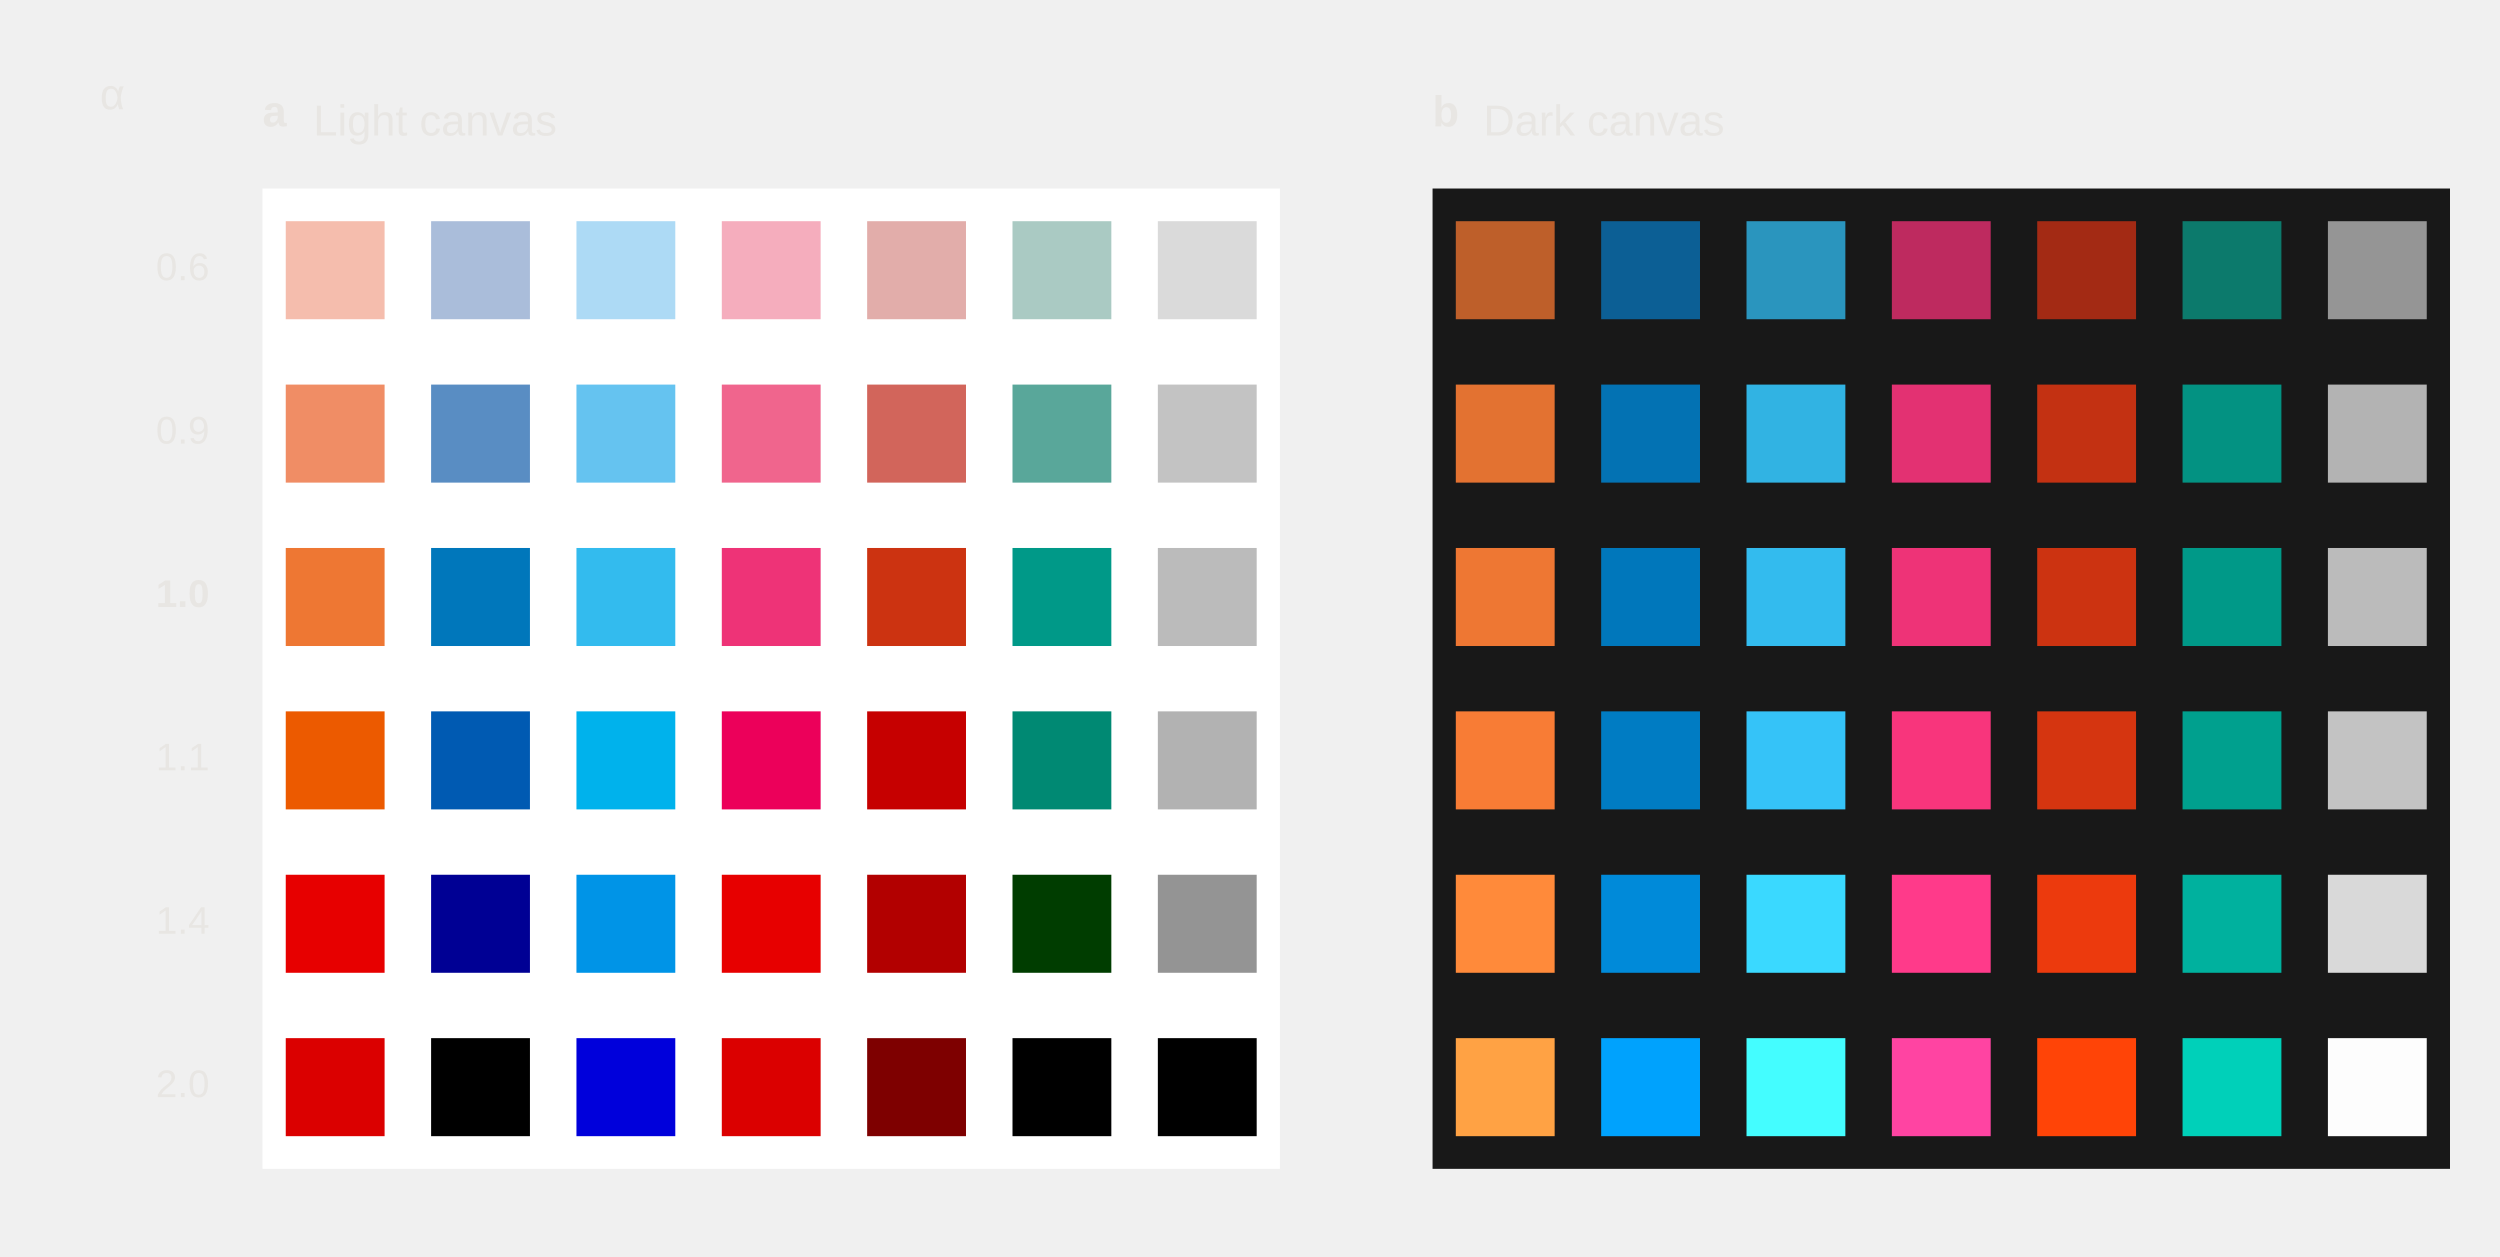
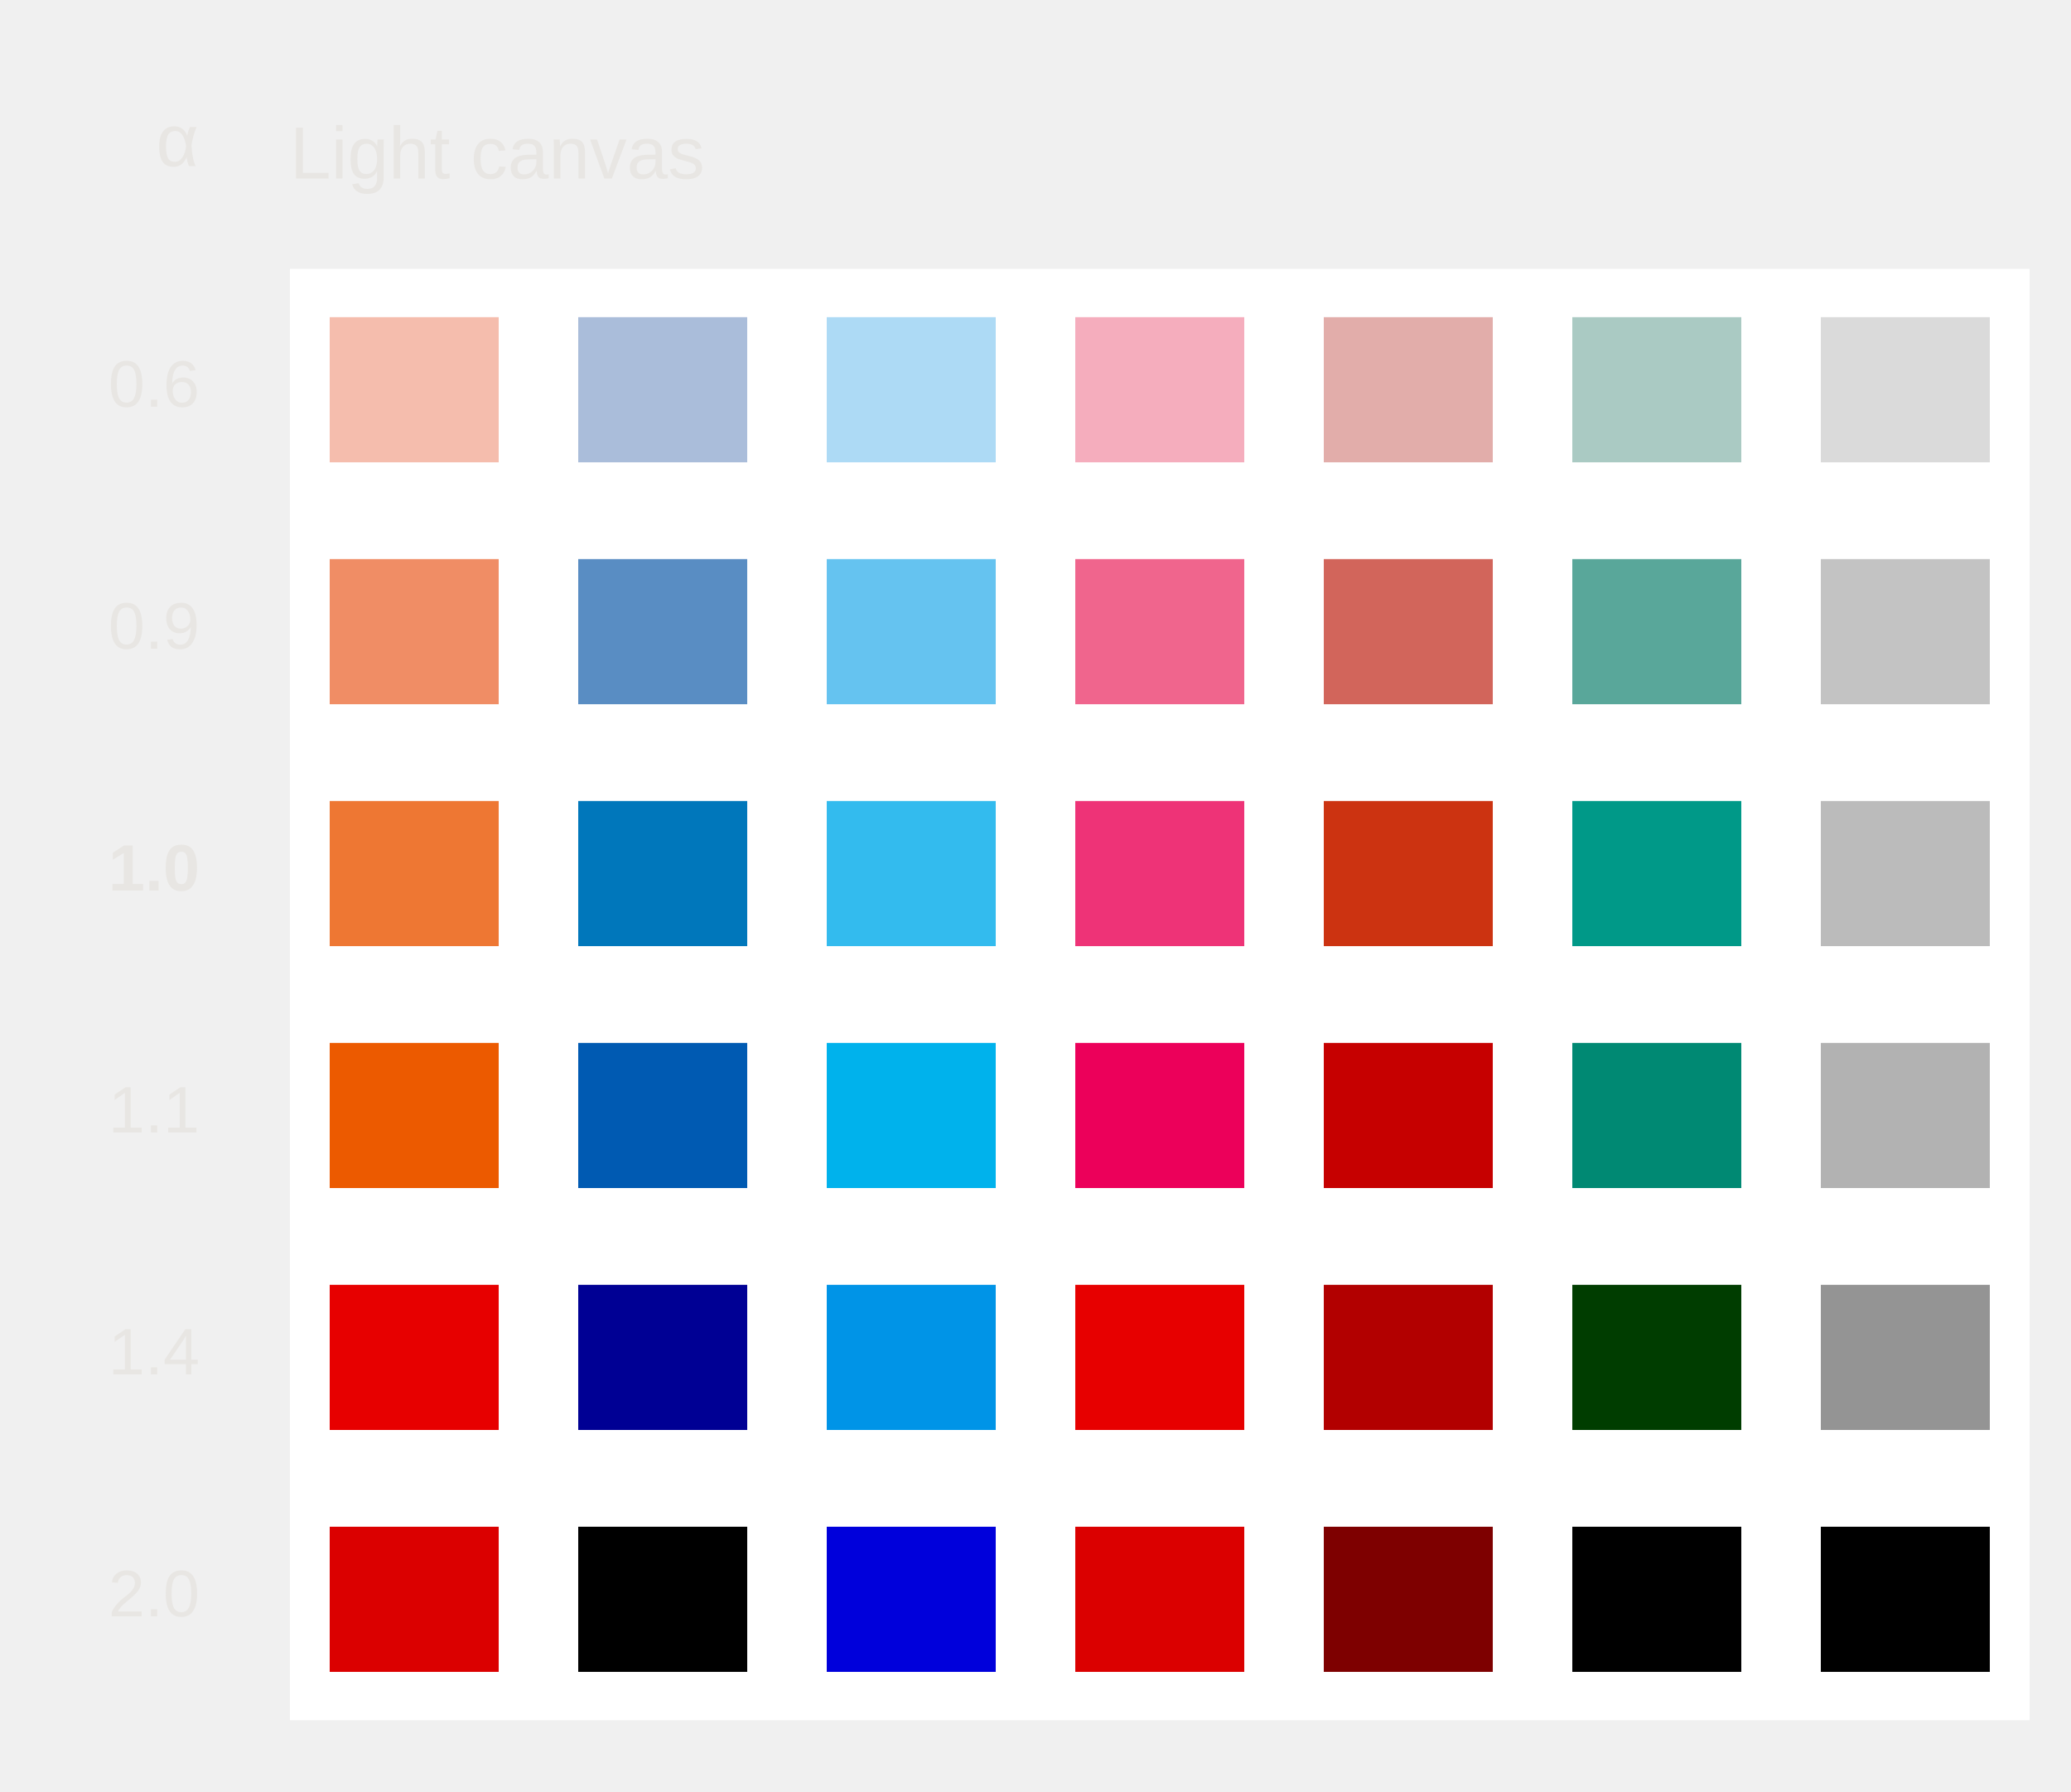
- <svg xmlns="http://www.w3.org/2000/svg" width="518.74pt" height="260.787pt" viewBox="0 0 518.74 260.787" version="1.1">
+ <svg xmlns="http://www.w3.org/2000/svg" width="252.283pt" height="218.268pt" viewBox="0 0 252.283 218.268" version="1.1">
  <defs>
    <style type="text/css">*{stroke-linejoin: round; stroke-linecap: butt}</style>
  </defs>
  <g id="figure_1">
    <g id="patch_1">
-       <path d="M 0 260.787  L 518.74 260.787  L 518.74 0  L 0 0  L 0 260.787  z " style="fill: none" />
+       <path d="M 0 218.268  L 252.283 218.268  L 252.283 0  L 0 0  L 0 218.268  z " style="fill: none" />
    </g>
    <g id="axes_1">
      <g id="patch_2">
-         <path d="M 54.468 242.532  L 265.583 242.532  L 265.583 39.118  L 54.468 39.118  z " style="fill: #ffffff" />
+         <path d="M 35.32 209.537  L 247.238 209.537  L 247.238 32.74  L 35.32 32.74  z " style="fill: #ffffff" />
      </g>
      <g id="patch_3">
-         <path d="M 59.293 45.899  L 79.802 45.899  L 79.802 66.24  L 59.293 66.24  z " clip-path="url(#p83553ae27b)" style="fill: #f5bdad" />
+         <path d="M 40.164 38.633  L 60.75 38.633  L 60.75 56.313  L 40.164 56.313  z " clip-path="url(#pa1a7861dee)" style="fill: #f5bdad" />
      </g>
      <g id="patch_4">
-         <path d="M 89.453 45.899  L 109.961 45.899  L 109.961 66.24  L 89.453 66.24  z " clip-path="url(#p83553ae27b)" style="fill: #aabdda" />
+         <path d="M 70.438 38.633  L 91.024 38.633  L 91.024 56.313  L 70.438 56.313  z " clip-path="url(#pa1a7861dee)" style="fill: #aabdda" />
      </g>
      <g id="patch_5">
-         <path d="M 119.612 45.899  L 140.12 45.899  L 140.12 66.24  L 119.612 66.24  z " clip-path="url(#p83553ae27b)" style="fill: #addaf5" />
+         <path d="M 100.712 38.633  L 121.298 38.633  L 121.298 56.313  L 100.712 56.313  z " clip-path="url(#pa1a7861dee)" style="fill: #addaf5" />
      </g>
      <g id="patch_6">
-         <path d="M 149.771 45.899  L 170.279 45.899  L 170.279 66.24  L 149.771 66.24  z " clip-path="url(#p83553ae27b)" style="fill: #f5adbd" />
+         <path d="M 130.986 38.633  L 151.572 38.633  L 151.572 56.313  L 130.986 56.313  z " clip-path="url(#pa1a7861dee)" style="fill: #f5adbd" />
      </g>
      <g id="patch_7">
-         <path d="M 179.93 45.899  L 200.439 45.899  L 200.439 66.24  L 179.93 66.24  z " clip-path="url(#p83553ae27b)" style="fill: #e2adaa" />
+         <path d="M 161.26 38.633  L 181.846 38.633  L 181.846 56.313  L 161.26 56.313  z " clip-path="url(#pa1a7861dee)" style="fill: #e2adaa" />
      </g>
      <g id="patch_8">
-         <path d="M 210.09 45.899  L 230.598 45.899  L 230.598 66.24  L 210.09 66.24  z " clip-path="url(#p83553ae27b)" style="fill: #aacac3" />
+         <path d="M 191.534 38.633  L 212.12 38.633  L 212.12 56.313  L 191.534 56.313  z " clip-path="url(#pa1a7861dee)" style="fill: #aacac3" />
      </g>
      <g id="patch_9">
-         <path d="M 240.249 45.899  L 260.757 45.899  L 260.757 66.24  L 240.249 66.24  z " clip-path="url(#p83553ae27b)" style="fill: #dadada" />
+         <path d="M 221.808 38.633  L 242.394 38.633  L 242.394 56.313  L 221.808 56.313  z " clip-path="url(#pa1a7861dee)" style="fill: #dadada" />
      </g>
      <g id="patch_10">
-         <path d="M 59.293 79.801  L 79.802 79.801  L 79.802 100.142  L 59.293 100.142  z " clip-path="url(#p83553ae27b)" style="fill: #f08d65" />
+         <path d="M 40.164 68.1  L 60.75 68.1  L 60.75 85.779  L 40.164 85.779  z " clip-path="url(#pa1a7861dee)" style="fill: #f08d65" />
      </g>
      <g id="patch_11">
-         <path d="M 89.453 79.801  L 109.961 79.801  L 109.961 100.142  L 89.453 100.142  z " clip-path="url(#p83553ae27b)" style="fill: #598dc3" />
+         <path d="M 70.438 68.1  L 91.024 68.1  L 91.024 85.779  L 70.438 85.779  z " clip-path="url(#pa1a7861dee)" style="fill: #598dc3" />
      </g>
      <g id="patch_12">
-         <path d="M 119.612 79.801  L 140.12 79.801  L 140.12 100.142  L 119.612 100.142  z " clip-path="url(#p83553ae27b)" style="fill: #65c3f0" />
+         <path d="M 100.712 68.1  L 121.298 68.1  L 121.298 85.779  L 100.712 85.779  z " clip-path="url(#pa1a7861dee)" style="fill: #65c3f0" />
      </g>
      <g id="patch_13">
-         <path d="M 149.771 79.801  L 170.279 79.801  L 170.279 100.142  L 149.771 100.142  z " clip-path="url(#p83553ae27b)" style="fill: #f0658d" />
+         <path d="M 130.986 68.1  L 151.572 68.1  L 151.572 85.779  L 130.986 85.779  z " clip-path="url(#pa1a7861dee)" style="fill: #f0658d" />
      </g>
      <g id="patch_14">
-         <path d="M 179.93 79.801  L 200.439 79.801  L 200.439 100.142  L 179.93 100.142  z " clip-path="url(#p83553ae27b)" style="fill: #d2655b" />
+         <path d="M 161.26 68.1  L 181.846 68.1  L 181.846 85.779  L 161.26 85.779  z " clip-path="url(#pa1a7861dee)" style="fill: #d2655b" />
      </g>
      <g id="patch_15">
-         <path d="M 210.09 79.801  L 230.598 79.801  L 230.598 100.142  L 210.09 100.142  z " clip-path="url(#p83553ae27b)" style="fill: #59a79a" />
+         <path d="M 191.534 68.1  L 212.12 68.1  L 212.12 85.779  L 191.534 85.779  z " clip-path="url(#pa1a7861dee)" style="fill: #59a79a" />
      </g>
      <g id="patch_16">
-         <path d="M 240.249 79.801  L 260.757 79.801  L 260.757 100.142  L 240.249 100.142  z " clip-path="url(#p83553ae27b)" style="fill: #c3c3c3" />
+         <path d="M 221.808 68.1  L 242.394 68.1  L 242.394 85.779  L 221.808 85.779  z " clip-path="url(#pa1a7861dee)" style="fill: #c3c3c3" />
      </g>
      <g id="patch_17">
-         <path d="M 59.293 113.703  L 79.802 113.703  L 79.802 134.045  L 59.293 134.045  z " clip-path="url(#p83553ae27b)" style="fill: #ee7733" />
+         <path d="M 40.164 97.566  L 60.75 97.566  L 60.75 115.245  L 40.164 115.245  z " clip-path="url(#pa1a7861dee)" style="fill: #ee7733" />
      </g>
      <g id="patch_18">
-         <path d="M 89.453 113.703  L 109.961 113.703  L 109.961 134.045  L 89.453 134.045  z " clip-path="url(#p83553ae27b)" style="fill: #0077bb" />
+         <path d="M 70.438 97.566  L 91.024 97.566  L 91.024 115.245  L 70.438 115.245  z " clip-path="url(#pa1a7861dee)" style="fill: #0077bb" />
      </g>
      <g id="patch_19">
-         <path d="M 119.612 113.703  L 140.12 113.703  L 140.12 134.045  L 119.612 134.045  z " clip-path="url(#p83553ae27b)" style="fill: #33bbee" />
+         <path d="M 100.712 97.566  L 121.298 97.566  L 121.298 115.245  L 100.712 115.245  z " clip-path="url(#pa1a7861dee)" style="fill: #33bbee" />
      </g>
      <g id="patch_20">
-         <path d="M 149.771 113.703  L 170.279 113.703  L 170.279 134.045  L 149.771 134.045  z " clip-path="url(#p83553ae27b)" style="fill: #ee3377" />
+         <path d="M 130.986 97.566  L 151.572 97.566  L 151.572 115.245  L 130.986 115.245  z " clip-path="url(#pa1a7861dee)" style="fill: #ee3377" />
      </g>
      <g id="patch_21">
-         <path d="M 179.93 113.703  L 200.439 113.703  L 200.439 134.045  L 179.93 134.045  z " clip-path="url(#p83553ae27b)" style="fill: #cc3311" />
+         <path d="M 161.26 97.566  L 181.846 97.566  L 181.846 115.245  L 161.26 115.245  z " clip-path="url(#pa1a7861dee)" style="fill: #cc3311" />
      </g>
      <g id="patch_22">
-         <path d="M 210.09 113.703  L 230.598 113.703  L 230.598 134.045  L 210.09 134.045  z " clip-path="url(#p83553ae27b)" style="fill: #009988" />
+         <path d="M 191.534 97.566  L 212.12 97.566  L 212.12 115.245  L 191.534 115.245  z " clip-path="url(#pa1a7861dee)" style="fill: #009988" />
      </g>
      <g id="patch_23">
-         <path d="M 240.249 113.703  L 260.757 113.703  L 260.757 134.045  L 240.249 134.045  z " clip-path="url(#p83553ae27b)" style="fill: #bbbbbb" />
+         <path d="M 221.808 97.566  L 242.394 97.566  L 242.394 115.245  L 221.808 115.245  z " clip-path="url(#pa1a7861dee)" style="fill: #bbbbbb" />
      </g>
      <g id="patch_24">
-         <path d="M 59.293 147.606  L 79.802 147.606  L 79.802 167.947  L 59.293 167.947  z " clip-path="url(#p83553ae27b)" style="fill: #ec5a00" />
+         <path d="M 40.164 127.032  L 60.75 127.032  L 60.75 144.711  L 40.164 144.711  z " clip-path="url(#pa1a7861dee)" style="fill: #ec5a00" />
      </g>
      <g id="patch_25">
-         <path d="M 89.453 147.606  L 109.961 147.606  L 109.961 167.947  L 89.453 167.947  z " clip-path="url(#p83553ae27b)" style="fill: #005ab2" />
+         <path d="M 70.438 127.032  L 91.024 127.032  L 91.024 144.711  L 70.438 144.711  z " clip-path="url(#pa1a7861dee)" style="fill: #005ab2" />
      </g>
      <g id="patch_26">
-         <path d="M 119.612 147.606  L 140.12 147.606  L 140.12 167.947  L 119.612 167.947  z " clip-path="url(#p83553ae27b)" style="fill: #00b2ec" />
+         <path d="M 100.712 127.032  L 121.298 127.032  L 121.298 144.711  L 100.712 144.711  z " clip-path="url(#pa1a7861dee)" style="fill: #00b2ec" />
      </g>
      <g id="patch_27">
-         <path d="M 149.771 147.606  L 170.279 147.606  L 170.279 167.947  L 149.771 167.947  z " clip-path="url(#p83553ae27b)" style="fill: #ec005a" />
+         <path d="M 130.986 127.032  L 151.572 127.032  L 151.572 144.711  L 130.986 144.711  z " clip-path="url(#pa1a7861dee)" style="fill: #ec005a" />
      </g>
      <g id="patch_28">
-         <path d="M 179.93 147.606  L 200.439 147.606  L 200.439 167.947  L 179.93 167.947  z " clip-path="url(#p83553ae27b)" style="fill: #c60000" />
+         <path d="M 161.26 127.032  L 181.846 127.032  L 181.846 144.711  L 161.26 144.711  z " clip-path="url(#pa1a7861dee)" style="fill: #c60000" />
      </g>
      <g id="patch_29">
-         <path d="M 210.09 147.606  L 230.598 147.606  L 230.598 167.947  L 210.09 167.947  z " clip-path="url(#p83553ae27b)" style="fill: #008973" />
+         <path d="M 191.534 127.032  L 212.12 127.032  L 212.12 144.711  L 191.534 144.711  z " clip-path="url(#pa1a7861dee)" style="fill: #008973" />
      </g>
      <g id="patch_30">
-         <path d="M 240.249 147.606  L 260.757 147.606  L 260.757 167.947  L 240.249 167.947  z " clip-path="url(#p83553ae27b)" style="fill: #b2b2b2" />
+         <path d="M 221.808 127.032  L 242.394 127.032  L 242.394 144.711  L 221.808 144.711  z " clip-path="url(#pa1a7861dee)" style="fill: #b2b2b2" />
      </g>
      <g id="patch_31">
-         <path d="M 59.293 181.508  L 79.802 181.508  L 79.802 201.849  L 59.293 201.849  z " clip-path="url(#p83553ae27b)" style="fill: #e70000" />
+         <path d="M 40.164 156.498  L 60.75 156.498  L 60.75 174.178  L 40.164 174.178  z " clip-path="url(#pa1a7861dee)" style="fill: #e70000" />
      </g>
      <g id="patch_32">
-         <path d="M 89.453 181.508  L 109.961 181.508  L 109.961 201.849  L 89.453 201.849  z " clip-path="url(#p83553ae27b)" style="fill: #000094" />
+         <path d="M 70.438 156.498  L 91.024 156.498  L 91.024 174.178  L 70.438 174.178  z " clip-path="url(#pa1a7861dee)" style="fill: #000094" />
      </g>
      <g id="patch_33">
-         <path d="M 119.612 181.508  L 140.12 181.508  L 140.12 201.849  L 119.612 201.849  z " clip-path="url(#p83553ae27b)" style="fill: #0094e7" />
+         <path d="M 100.712 156.498  L 121.298 156.498  L 121.298 174.178  L 100.712 174.178  z " clip-path="url(#pa1a7861dee)" style="fill: #0094e7" />
      </g>
      <g id="patch_34">
-         <path d="M 149.771 181.508  L 170.279 181.508  L 170.279 201.849  L 149.771 201.849  z " clip-path="url(#p83553ae27b)" style="fill: #e70000" />
+         <path d="M 130.986 156.498  L 151.572 156.498  L 151.572 174.178  L 130.986 174.178  z " clip-path="url(#pa1a7861dee)" style="fill: #e70000" />
      </g>
      <g id="patch_35">
-         <path d="M 179.93 181.508  L 200.439 181.508  L 200.439 201.849  L 179.93 201.849  z " clip-path="url(#p83553ae27b)" style="fill: #b20000" />
+         <path d="M 161.26 156.498  L 181.846 156.498  L 181.846 174.178  L 161.26 174.178  z " clip-path="url(#pa1a7861dee)" style="fill: #b20000" />
      </g>
      <g id="patch_36">
-         <path d="M 210.09 181.508  L 230.598 181.508  L 230.598 201.849  L 210.09 201.849  z " clip-path="url(#p83553ae27b)" style="fill: #003d00" />
+         <path d="M 191.534 156.498  L 212.12 156.498  L 212.12 174.178  L 191.534 174.178  z " clip-path="url(#pa1a7861dee)" style="fill: #003d00" />
      </g>
      <g id="patch_37">
-         <path d="M 240.249 181.508  L 260.757 181.508  L 260.757 201.849  L 240.249 201.849  z " clip-path="url(#p83553ae27b)" style="fill: #949494" />
+         <path d="M 221.808 156.498  L 242.394 156.498  L 242.394 174.178  L 221.808 174.178  z " clip-path="url(#pa1a7861dee)" style="fill: #949494" />
      </g>
      <g id="patch_38">
-         <path d="M 59.293 215.41  L 79.802 215.41  L 79.802 235.752  L 59.293 235.752  z " clip-path="url(#p83553ae27b)" style="fill: #db0000" />
+         <path d="M 40.164 185.964  L 60.75 185.964  L 60.75 203.644  L 40.164 203.644  z " clip-path="url(#pa1a7861dee)" style="fill: #db0000" />
      </g>
      <g id="patch_39">
-         <path d="M 89.453 215.41  L 109.961 215.41  L 109.961 235.752  L 89.453 235.752  z " clip-path="url(#p83553ae27b)" />
+         <path d="M 70.438 185.964  L 91.024 185.964  L 91.024 203.644  L 70.438 203.644  z " clip-path="url(#pa1a7861dee)" />
      </g>
      <g id="patch_40">
-         <path d="M 119.612 215.41  L 140.12 215.41  L 140.12 235.752  L 119.612 235.752  z " clip-path="url(#p83553ae27b)" style="fill: #0000db" />
+         <path d="M 100.712 185.964  L 121.298 185.964  L 121.298 203.644  L 100.712 203.644  z " clip-path="url(#pa1a7861dee)" style="fill: #0000db" />
      </g>
      <g id="patch_41">
-         <path d="M 149.771 215.41  L 170.279 215.41  L 170.279 235.752  L 149.771 235.752  z " clip-path="url(#p83553ae27b)" style="fill: #db0000" />
+         <path d="M 130.986 185.964  L 151.572 185.964  L 151.572 203.644  L 130.986 203.644  z " clip-path="url(#pa1a7861dee)" style="fill: #db0000" />
      </g>
      <g id="patch_42">
-         <path d="M 179.93 215.41  L 200.439 215.41  L 200.439 235.752  L 179.93 235.752  z " clip-path="url(#p83553ae27b)" style="fill: #7e0000" />
+         <path d="M 161.26 185.964  L 181.846 185.964  L 181.846 203.644  L 161.26 203.644  z " clip-path="url(#pa1a7861dee)" style="fill: #7e0000" />
      </g>
      <g id="patch_43">
-         <path d="M 210.09 215.41  L 230.598 215.41  L 230.598 235.752  L 210.09 235.752  z " clip-path="url(#p83553ae27b)" />
+         <path d="M 191.534 185.964  L 212.12 185.964  L 212.12 203.644  L 191.534 203.644  z " clip-path="url(#pa1a7861dee)" />
      </g>
      <g id="patch_44">
-         <path d="M 240.249 215.41  L 260.757 215.41  L 260.757 235.752  L 240.249 235.752  z " clip-path="url(#p83553ae27b)" />
+         <path d="M 221.808 185.964  L 242.394 185.964  L 242.394 203.644  L 221.808 203.644  z " clip-path="url(#pa1a7861dee)" />
      </g>
      <g id="matplotlib.axis_1" />
      <g id="matplotlib.axis_2" />
      <g id="text_1">
-         <text style="font-weight: 700; font-size: 9px; font-family: 'Arial', 'DejaVu Sans', sans-serif; text-anchor: start; fill: #e8e6e3" x="54.468" y="26.224" transform="rotate(-0 54.46772 26.22407)">a</text>
+         <text style="font-size: 8px; font-family: 'Arial', 'DejaVu Sans', sans-serif; text-anchor: end; fill: #e8e6e3" x="24.32" y="49.544" transform="rotate(-0 24.31968 49.54354)">0.6</text>
      </g>
      <g id="text_2">
-         <text style="font-size: 8px; font-family: 'Arial', 'DejaVu Sans', sans-serif; text-anchor: end; fill: #e8e6e3" x="43.468" y="58.14" transform="rotate(-0 43.46772 58.1396)">0.6</text>
+         <text style="font-size: 8px; font-family: 'Arial', 'DejaVu Sans', sans-serif; text-anchor: end; fill: #e8e6e3" x="24.32" y="79.01" transform="rotate(-0 24.31968 79.00968)">0.9</text>
      </g>
      <g id="text_3">
-         <text style="font-size: 8px; font-family: 'Arial', 'DejaVu Sans', sans-serif; text-anchor: end; fill: #e8e6e3" x="43.468" y="92.042" transform="rotate(-0 43.46772 92.04197)">0.9</text>
+         <text style="font-weight: 700; font-size: 8px; font-family: 'Arial', 'DejaVu Sans', sans-serif; text-anchor: end; fill: #e8e6e3" x="24.32" y="108.476" transform="rotate(-0 24.31968 108.4758)">1.0</text>
      </g>
      <g id="text_4">
-         <text style="font-weight: 700; font-size: 8px; font-family: 'Arial', 'DejaVu Sans', sans-serif; text-anchor: end; fill: #e8e6e3" x="43.468" y="125.944" transform="rotate(-0 43.46772 125.9443)">1.0</text>
+         <text style="font-size: 8px; font-family: 'Arial', 'DejaVu Sans', sans-serif; text-anchor: end; fill: #e8e6e3" x="24.32" y="137.942" transform="rotate(-0 24.31968 137.942)">1.1</text>
      </g>
      <g id="text_5">
-         <text style="font-size: 8px; font-family: 'Arial', 'DejaVu Sans', sans-serif; text-anchor: end; fill: #e8e6e3" x="43.468" y="159.847" transform="rotate(-0 43.46772 159.8467)">1.1</text>
+         <text style="font-size: 8px; font-family: 'Arial', 'DejaVu Sans', sans-serif; text-anchor: end; fill: #e8e6e3" x="24.32" y="167.408" transform="rotate(-0 24.31968 167.4081)">1.4</text>
      </g>
      <g id="text_6">
-         <text style="font-size: 8px; font-family: 'Arial', 'DejaVu Sans', sans-serif; text-anchor: end; fill: #e8e6e3" x="43.468" y="193.749" transform="rotate(-0 43.46772 193.7491)">1.4</text>
+         <text style="font-size: 8px; font-family: 'Arial', 'DejaVu Sans', sans-serif; text-anchor: end; fill: #e8e6e3" x="24.32" y="196.874" transform="rotate(-0 24.31968 196.8742)">2.0</text>
      </g>
      <g id="text_7">
-         <text style="font-size: 8px; font-family: 'Arial', 'DejaVu Sans', sans-serif; text-anchor: end; fill: #e8e6e3" x="43.468" y="227.651" transform="rotate(-0 43.46772 227.6514)">2.0</text>
-       </g>
-       <g id="text_8">
-         <text style="font-size: 9px; font-family: 'Arial', 'DejaVu Sans', sans-serif; text-anchor: start; fill: #e8e6e3" x="65.023" y="28.118" transform="rotate(-0 65.02348 28.11811)">Light canvas</text>
+         <text style="font-size: 9px; font-family: 'Arial', 'DejaVu Sans', sans-serif; text-anchor: start; fill: #e8e6e3" x="35.32" y="21.74" transform="rotate(-0 35.31968 21.74016)">Light canvas</text>
      </g>
    </g>
-     <g id="axes_2">
-       <g id="patch_45">
-         <path d="M 297.25 242.532  L 508.365 242.532  L 508.365 39.118  L 297.25 39.118  z " style="fill: #181818" />
-       </g>
-       <g id="patch_46">
-         <path d="M 302.076 45.899  L 322.584 45.899  L 322.584 66.24  L 302.076 66.24  z " clip-path="url(#p94cc9930a0)" style="fill: #be5f2a" />
-       </g>
-       <g id="patch_47">
-         <path d="M 332.235 45.899  L 352.743 45.899  L 352.743 66.24  L 332.235 66.24  z " clip-path="url(#p94cc9930a0)" style="fill: #0c5f95" />
-       </g>
-       <g id="patch_48">
-         <path d="M 362.394 45.899  L 382.903 45.899  L 382.903 66.24  L 362.394 66.24  z " clip-path="url(#p94cc9930a0)" style="fill: #2a95be" />
-       </g>
-       <g id="patch_49">
-         <path d="M 392.554 45.899  L 413.062 45.899  L 413.062 66.24  L 392.554 66.24  z " clip-path="url(#p94cc9930a0)" style="fill: #be2a5f" />
-       </g>
-       <g id="patch_50">
-         <path d="M 422.713 45.899  L 443.221 45.899  L 443.221 66.24  L 422.713 66.24  z " clip-path="url(#p94cc9930a0)" style="fill: #a32a14" />
-       </g>
-       <g id="patch_51">
-         <path d="M 452.872 45.899  L 473.381 45.899  L 473.381 66.24  L 452.872 66.24  z " clip-path="url(#p94cc9930a0)" style="fill: #0c7a6c" />
-       </g>
-       <g id="patch_52">
-         <path d="M 483.032 45.899  L 503.54 45.899  L 503.54 66.24  L 483.032 66.24  z " clip-path="url(#p94cc9930a0)" style="fill: #959595" />
-       </g>
-       <g id="patch_53">
-         <path d="M 302.076 79.801  L 322.584 79.801  L 322.584 100.142  L 302.076 100.142  z " clip-path="url(#p94cc9930a0)" style="fill: #e37231" />
-       </g>
-       <g id="patch_54">
-         <path d="M 332.235 79.801  L 352.743 79.801  L 352.743 100.142  L 332.235 100.142  z " clip-path="url(#p94cc9930a0)" style="fill: #0372b3" />
-       </g>
-       <g id="patch_55">
-         <path d="M 362.394 79.801  L 382.903 79.801  L 382.903 100.142  L 362.394 100.142  z " clip-path="url(#p94cc9930a0)" style="fill: #31b3e3" />
-       </g>
-       <g id="patch_56">
-         <path d="M 392.554 79.801  L 413.062 79.801  L 413.062 100.142  L 392.554 100.142  z " clip-path="url(#p94cc9930a0)" style="fill: #e33172" />
-       </g>
-       <g id="patch_57">
-         <path d="M 422.713 79.801  L 443.221 79.801  L 443.221 100.142  L 422.713 100.142  z " clip-path="url(#p94cc9930a0)" style="fill: #c33112" />
-       </g>
-       <g id="patch_58">
-         <path d="M 452.872 79.801  L 473.381 79.801  L 473.381 100.142  L 452.872 100.142  z " clip-path="url(#p94cc9930a0)" style="fill: #039282" />
-       </g>
-       <g id="patch_59">
-         <path d="M 483.032 79.801  L 503.54 79.801  L 503.54 100.142  L 483.032 100.142  z " clip-path="url(#p94cc9930a0)" style="fill: #b3b3b3" />
-       </g>
-       <g id="patch_60">
-         <path d="M 302.076 113.703  L 322.584 113.703  L 322.584 134.045  L 302.076 134.045  z " clip-path="url(#p94cc9930a0)" style="fill: #ee7733" />
-       </g>
-       <g id="patch_61">
-         <path d="M 332.235 113.703  L 352.743 113.703  L 352.743 134.045  L 332.235 134.045  z " clip-path="url(#p94cc9930a0)" style="fill: #0077bb" />
-       </g>
-       <g id="patch_62">
-         <path d="M 362.394 113.703  L 382.903 113.703  L 382.903 134.045  L 362.394 134.045  z " clip-path="url(#p94cc9930a0)" style="fill: #33bbee" />
-       </g>
-       <g id="patch_63">
-         <path d="M 392.554 113.703  L 413.062 113.703  L 413.062 134.045  L 392.554 134.045  z " clip-path="url(#p94cc9930a0)" style="fill: #ee3377" />
-       </g>
-       <g id="patch_64">
-         <path d="M 422.713 113.703  L 443.221 113.703  L 443.221 134.045  L 422.713 134.045  z " clip-path="url(#p94cc9930a0)" style="fill: #cc3311" />
-       </g>
-       <g id="patch_65">
-         <path d="M 452.872 113.703  L 473.381 113.703  L 473.381 134.045  L 452.872 134.045  z " clip-path="url(#p94cc9930a0)" style="fill: #009988" />
-       </g>
-       <g id="patch_66">
-         <path d="M 483.032 113.703  L 503.54 113.703  L 503.54 134.045  L 483.032 134.045  z " clip-path="url(#p94cc9930a0)" style="fill: #bbbbbb" />
-       </g>
-       <g id="patch_67">
-         <path d="M 302.076 147.606  L 322.584 147.606  L 322.584 167.947  L 302.076 167.947  z " clip-path="url(#p94cc9930a0)" style="fill: #f87c35" />
-       </g>
-       <g id="patch_68">
-         <path d="M 332.235 147.606  L 352.743 147.606  L 352.743 167.947  L 332.235 167.947  z " clip-path="url(#p94cc9930a0)" style="fill: #007cc3" />
-       </g>
-       <g id="patch_69">
-         <path d="M 362.394 147.606  L 382.903 147.606  L 382.903 167.947  L 362.394 167.947  z " clip-path="url(#p94cc9930a0)" style="fill: #35c3f8" />
-       </g>
-       <g id="patch_70">
-         <path d="M 392.554 147.606  L 413.062 147.606  L 413.062 167.947  L 392.554 167.947  z " clip-path="url(#p94cc9930a0)" style="fill: #f8357c" />
-       </g>
-       <g id="patch_71">
-         <path d="M 422.713 147.606  L 443.221 147.606  L 443.221 167.947  L 422.713 167.947  z " clip-path="url(#p94cc9930a0)" style="fill: #d53510" />
-       </g>
-       <g id="patch_72">
-         <path d="M 452.872 147.606  L 473.381 147.606  L 473.381 167.947  L 452.872 167.947  z " clip-path="url(#p94cc9930a0)" style="fill: #00a08e" />
-       </g>
-       <g id="patch_73">
-         <path d="M 483.032 147.606  L 503.54 147.606  L 503.54 167.947  L 483.032 167.947  z " clip-path="url(#p94cc9930a0)" style="fill: #c3c3c3" />
-       </g>
-       <g id="patch_74">
-         <path d="M 302.076 181.508  L 322.584 181.508  L 322.584 201.849  L 302.076 201.849  z " clip-path="url(#p94cc9930a0)" style="fill: #ff8a3a" />
-       </g>
-       <g id="patch_75">
-         <path d="M 332.235 181.508  L 352.743 181.508  L 352.743 201.849  L 332.235 201.849  z " clip-path="url(#p94cc9930a0)" style="fill: #008ad9" />
-       </g>
-       <g id="patch_76">
-         <path d="M 362.394 181.508  L 382.903 181.508  L 382.903 201.849  L 362.394 201.849  z " clip-path="url(#p94cc9930a0)" style="fill: #3ad9ff" />
-       </g>
-       <g id="patch_77">
-         <path d="M 392.554 181.508  L 413.062 181.508  L 413.062 201.849  L 392.554 201.849  z " clip-path="url(#p94cc9930a0)" style="fill: #ff3a8a" />
-       </g>
-       <g id="patch_78">
-         <path d="M 422.713 181.508  L 443.221 181.508  L 443.221 201.849  L 422.713 201.849  z " clip-path="url(#p94cc9930a0)" style="fill: #ec3a0d" />
-       </g>
-       <g id="patch_79">
-         <path d="M 452.872 181.508  L 473.381 181.508  L 473.381 201.849  L 452.872 201.849  z " clip-path="url(#p94cc9930a0)" style="fill: #00b19e" />
-       </g>
-       <g id="patch_80">
-         <path d="M 483.032 181.508  L 503.54 181.508  L 503.54 201.849  L 483.032 201.849  z " clip-path="url(#p94cc9930a0)" style="fill: #d9d9d9" />
-       </g>
-       <g id="patch_81">
-         <path d="M 302.076 215.41  L 322.584 215.41  L 322.584 235.752  L 302.076 235.752  z " clip-path="url(#p94cc9930a0)" style="fill: #ffa244" />
-       </g>
-       <g id="patch_82">
-         <path d="M 332.235 215.41  L 352.743 215.41  L 352.743 235.752  L 332.235 235.752  z " clip-path="url(#p94cc9930a0)" style="fill: #00a2fd" />
-       </g>
-       <g id="patch_83">
-         <path d="M 362.394 215.41  L 382.903 215.41  L 382.903 235.752  L 362.394 235.752  z " clip-path="url(#p94cc9930a0)" style="fill: #44fdff" />
-       </g>
-       <g id="patch_84">
-         <path d="M 392.554 215.41  L 413.062 215.41  L 413.062 235.752  L 392.554 235.752  z " clip-path="url(#p94cc9930a0)" style="fill: #ff44a2" />
-       </g>
-       <g id="patch_85">
-         <path d="M 422.713 215.41  L 443.221 215.41  L 443.221 235.752  L 422.713 235.752  z " clip-path="url(#p94cc9930a0)" style="fill: #ff4407" />
-       </g>
-       <g id="patch_86">
-         <path d="M 452.872 215.41  L 473.381 215.41  L 473.381 235.752  L 452.872 235.752  z " clip-path="url(#p94cc9930a0)" style="fill: #00d0b9" />
-       </g>
-       <g id="patch_87">
-         <path d="M 483.032 215.41  L 503.54 215.41  L 503.54 235.752  L 483.032 235.752  z " clip-path="url(#p94cc9930a0)" style="fill: #fdfdfd" />
-       </g>
-       <g id="matplotlib.axis_3" />
-       <g id="matplotlib.axis_4" />
-       <g id="text_9">
-         <text style="font-weight: 700; font-size: 9px; font-family: 'Arial', 'DejaVu Sans', sans-serif; text-anchor: start; fill: #e8e6e3" x="297.25" y="26.224" transform="rotate(-0 297.2502 26.22407)">b</text>
-       </g>
-       <g id="text_10">
-         <text style="font-size: 9px; font-family: 'Arial', 'DejaVu Sans', sans-serif; text-anchor: start; fill: #e8e6e3" x="307.806" y="28.118" transform="rotate(-0 307.8059 28.11811)">Dark canvas</text>
-       </g>
-     </g>
-     <g id="text_11">
-       <text style="font-size: 9px; font-family: 'Arial', 'DejaVu Sans', sans-serif; text-anchor: end; fill: #e8e6e3" x="25.937" y="22.671" transform="rotate(-0 25.93701 22.67052)">α</text>
+     <g id="text_8">
+       <text style="font-size: 9px; font-family: 'Arial', 'DejaVu Sans', sans-serif; text-anchor: end; fill: #e8e6e3" x="24.219" y="20.227" transform="rotate(-0 24.21921 20.22705)">α</text>
    </g>
  </g>
  <defs>
-     <clipPath id="p83553ae27b">
-       <rect x="54.468" y="39.118" width="211.115" height="203.414" />
-     </clipPath>
-     <clipPath id="p94cc9930a0">
-       <rect x="297.25" y="39.118" width="211.115" height="203.414" />
+     <clipPath id="pa1a7861dee">
+       <rect x="35.32" y="32.74" width="211.918" height="176.797" />
    </clipPath>
  </defs>
</svg>
